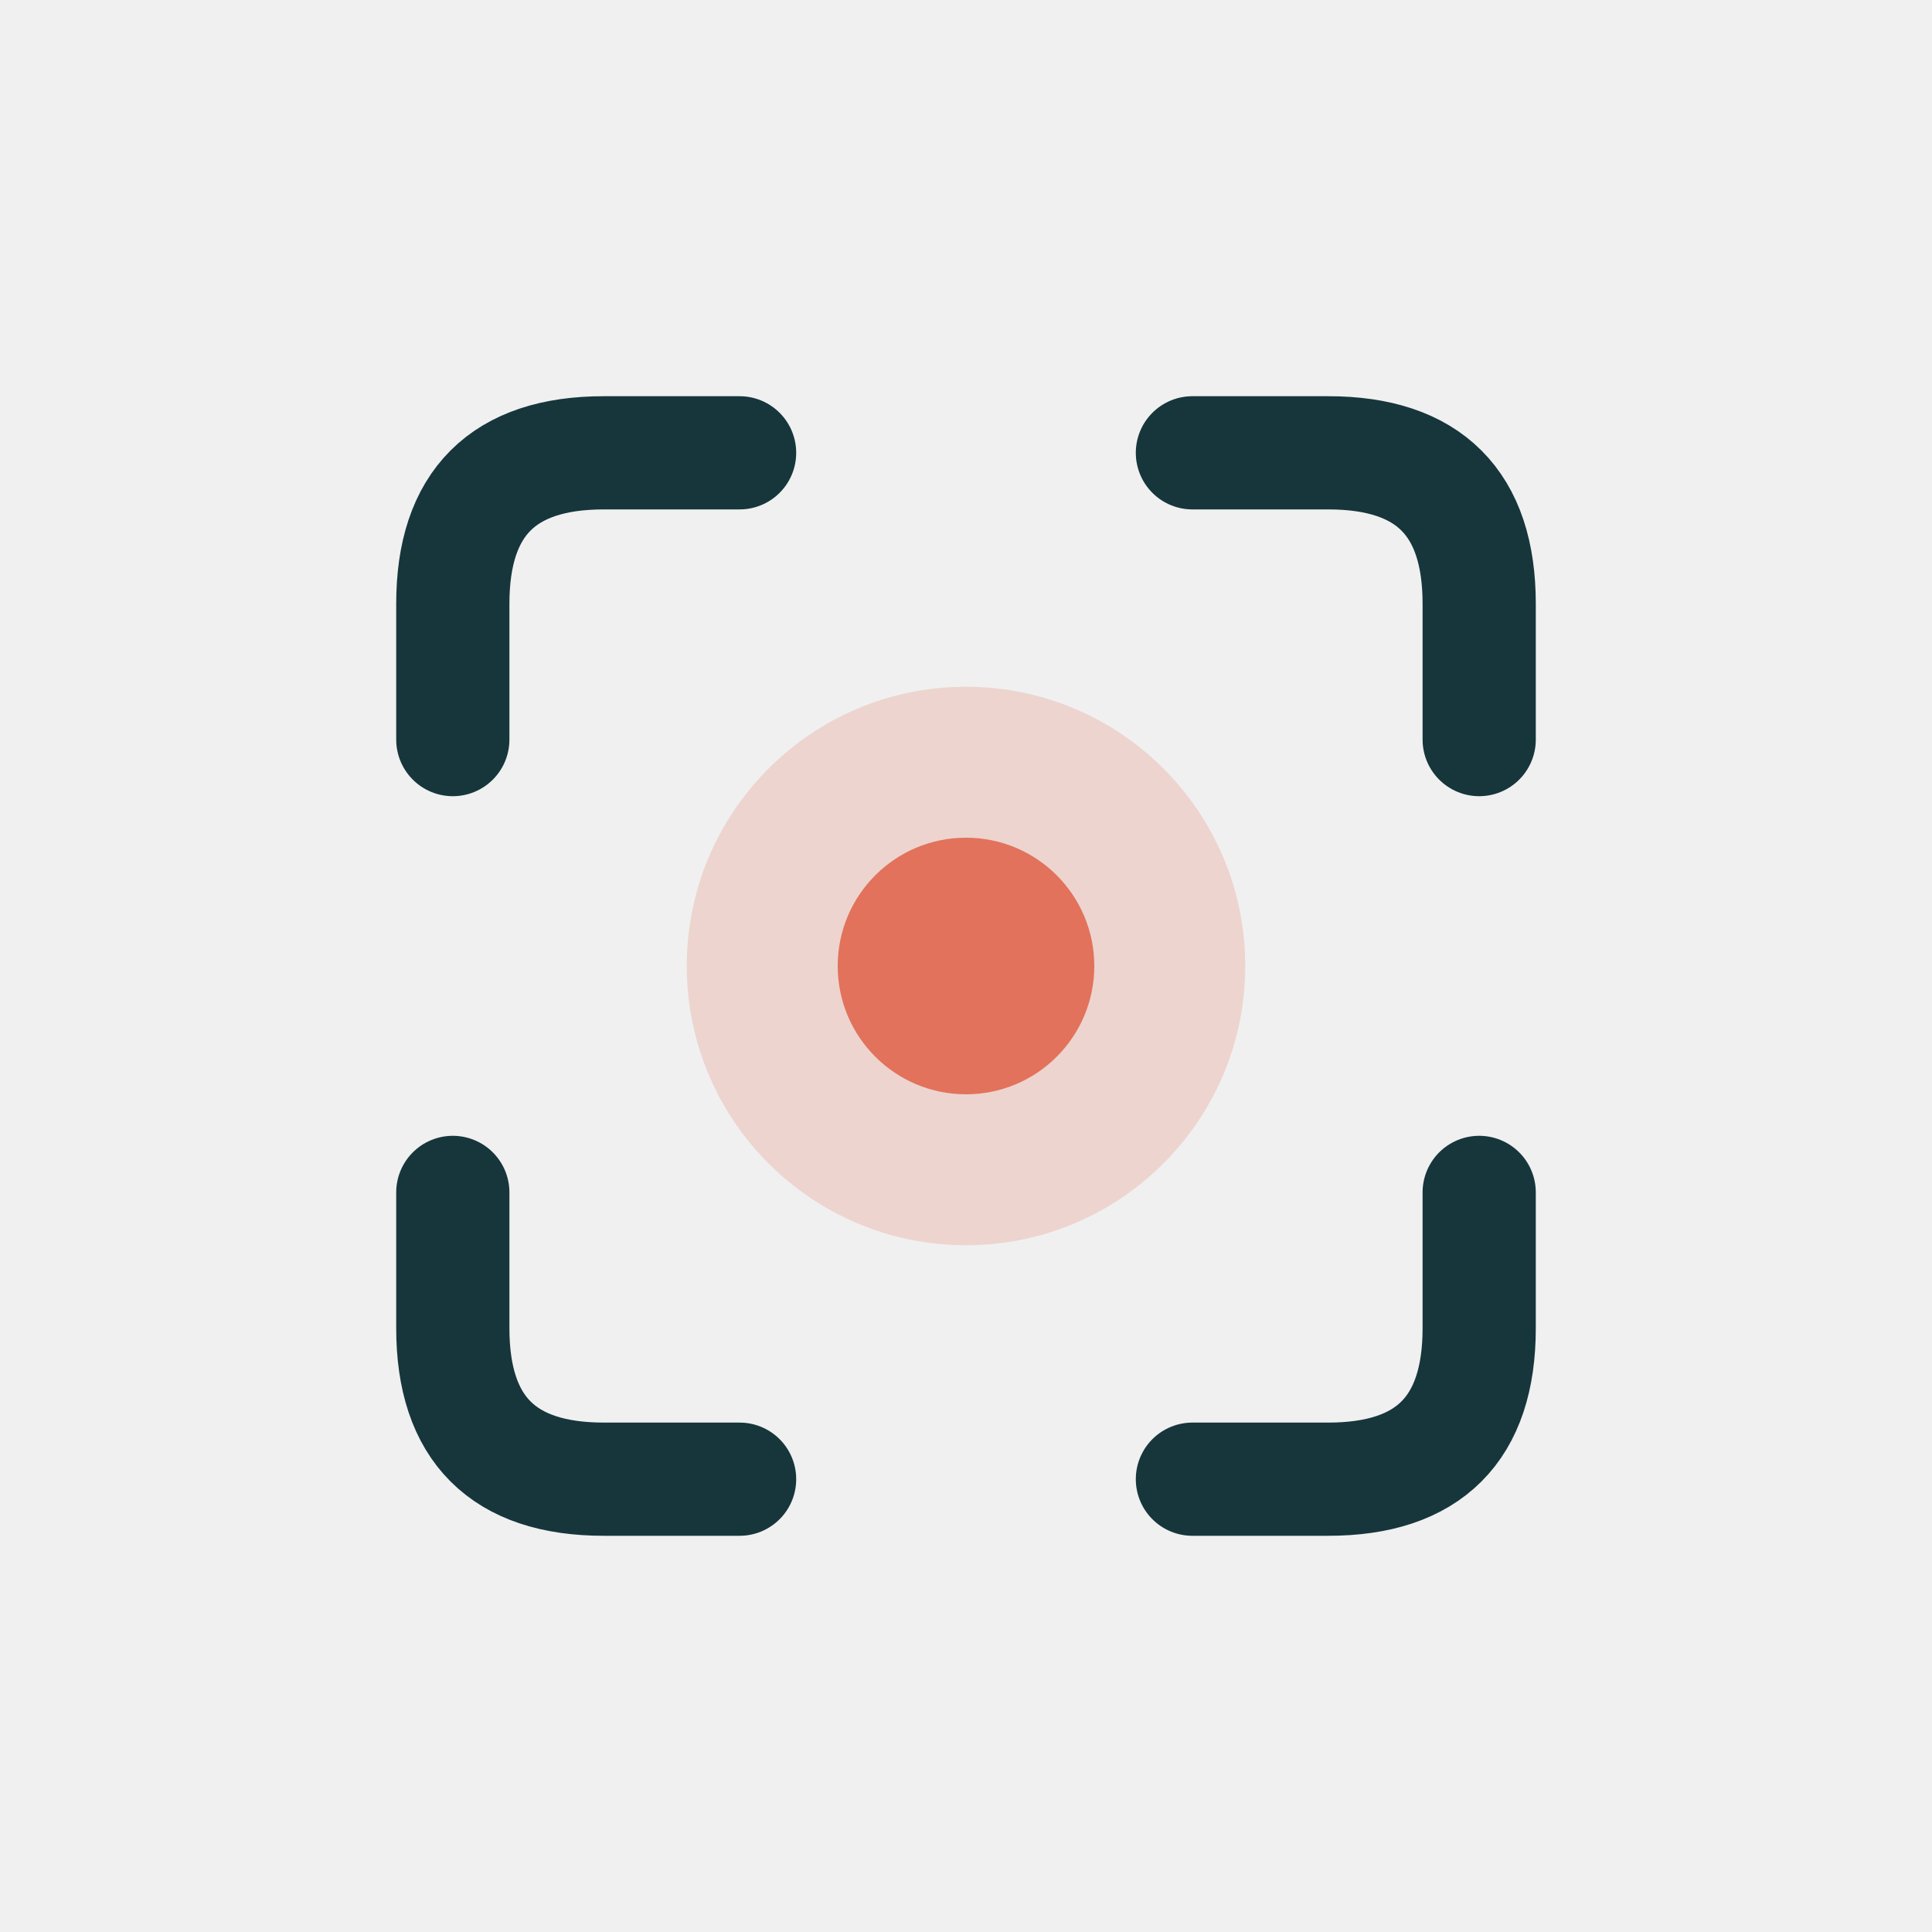
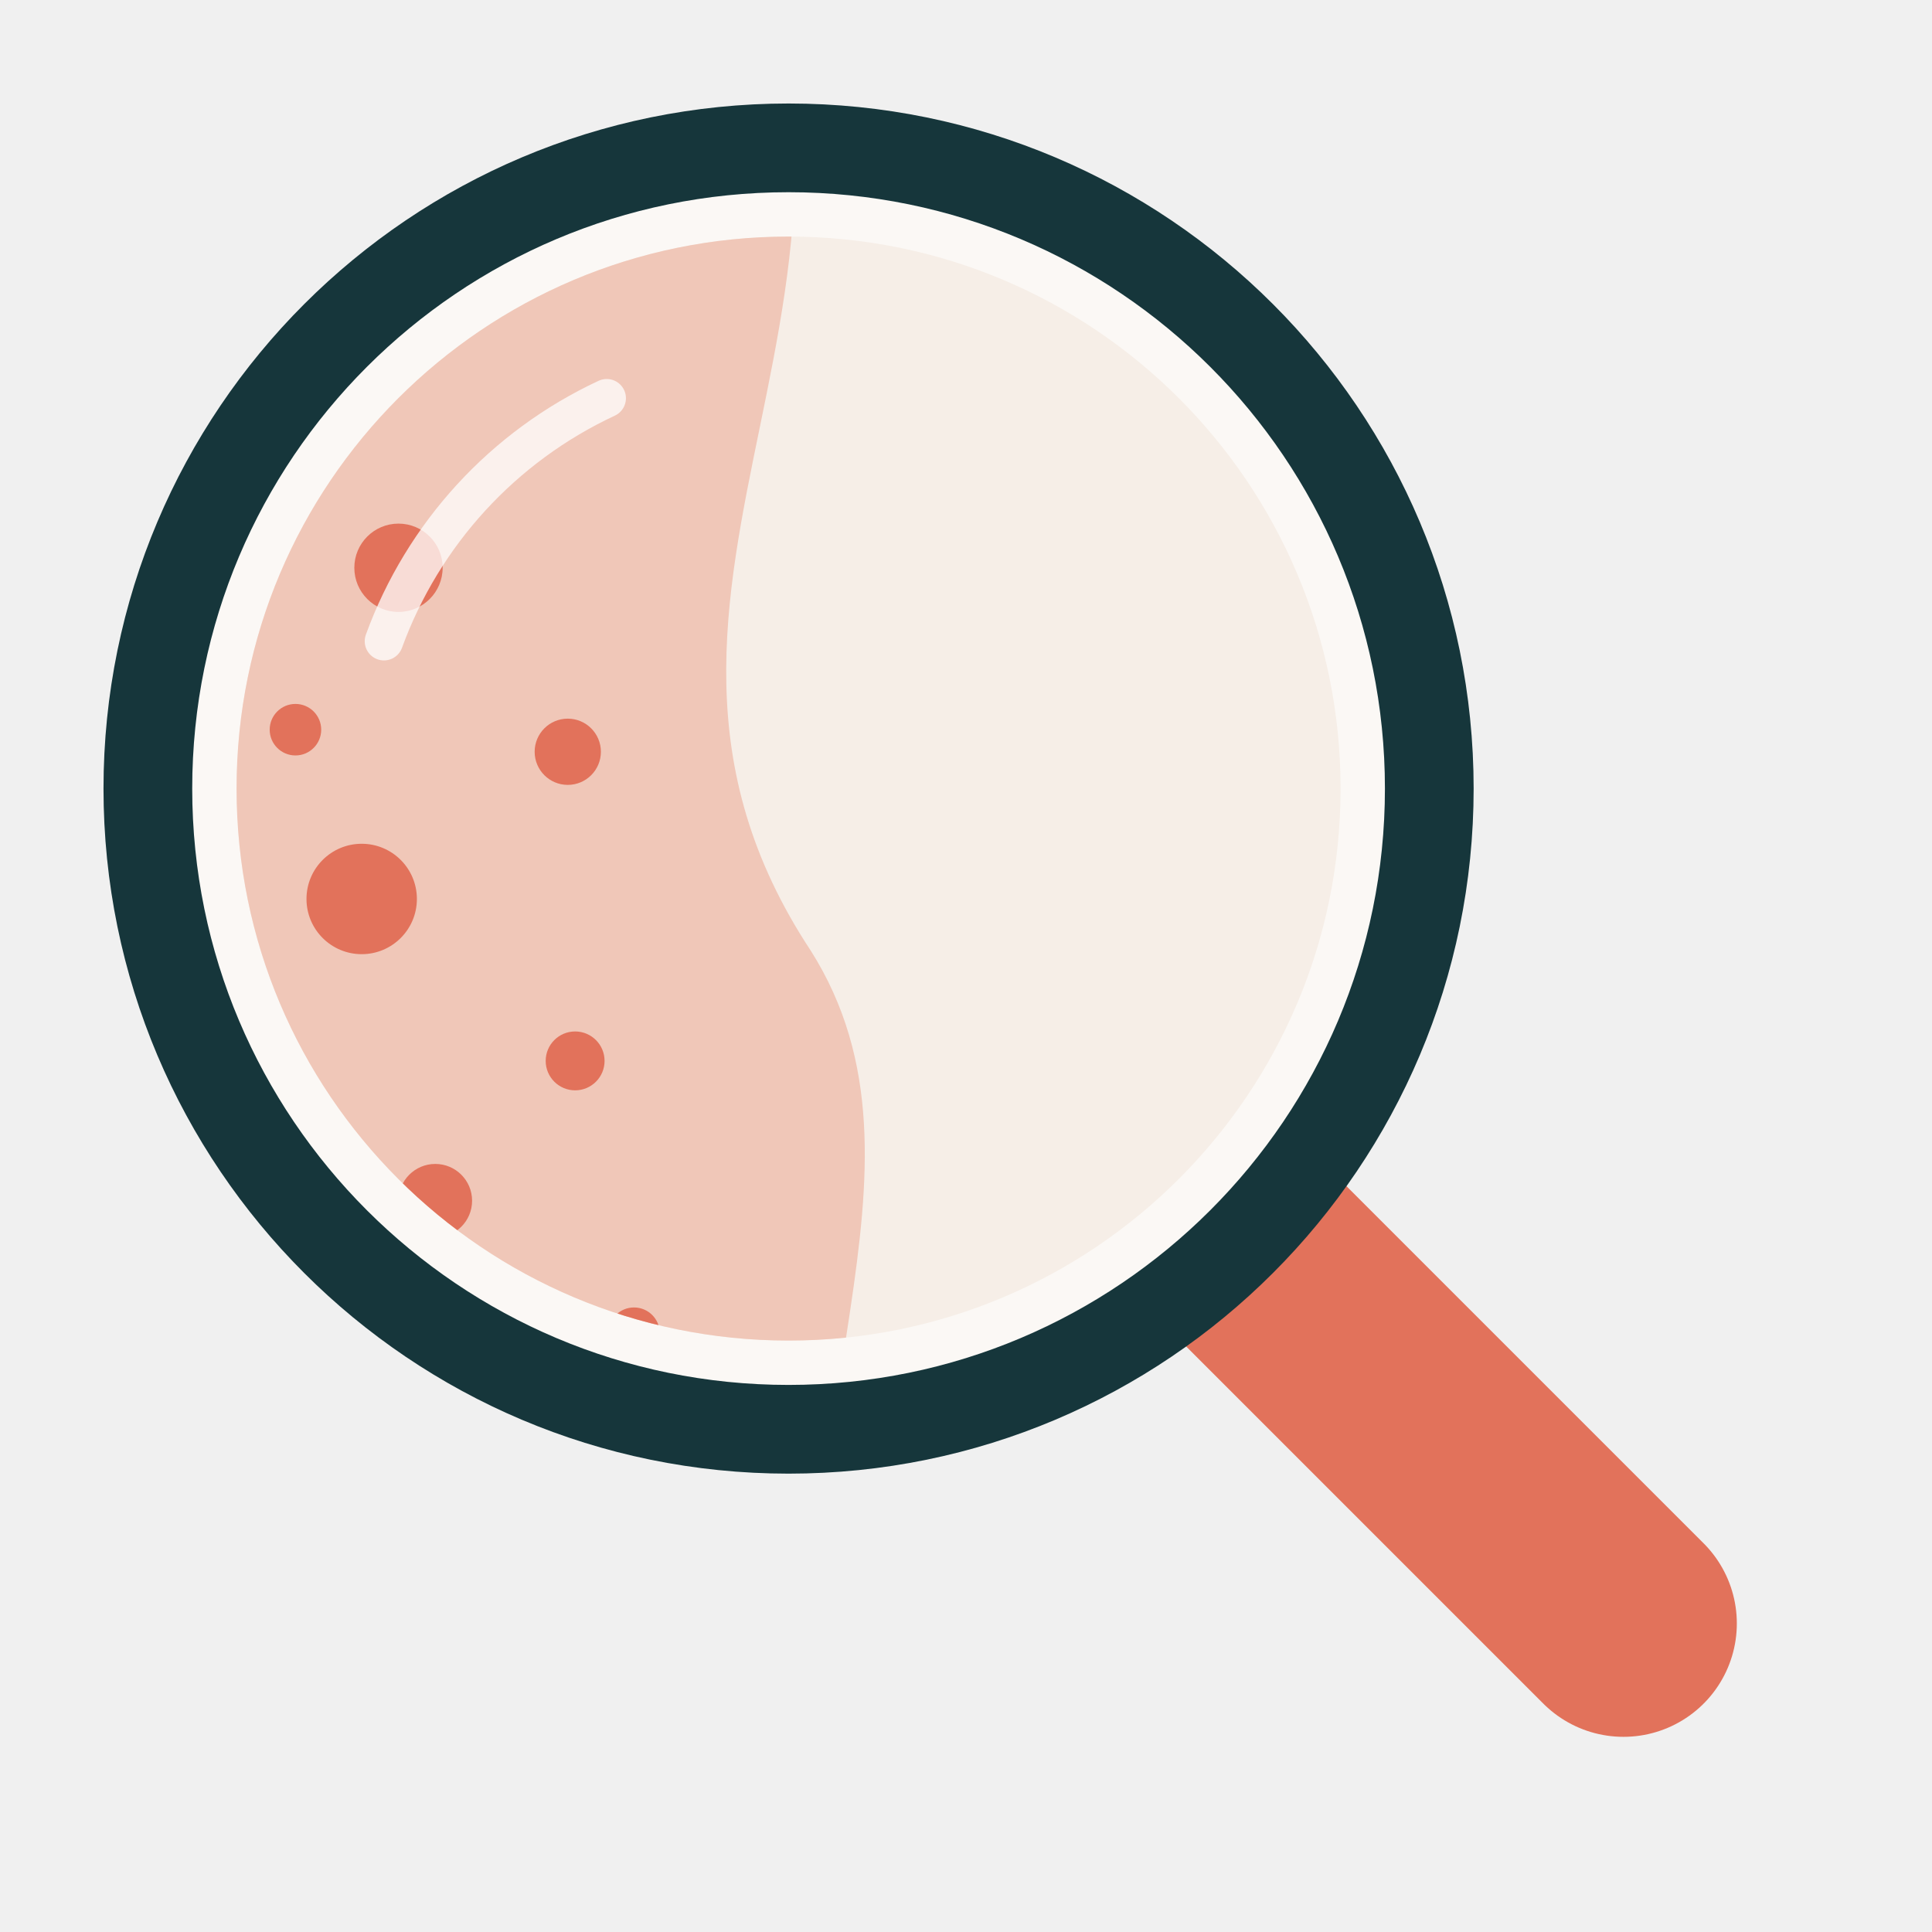
- <svg xmlns="http://www.w3.org/2000/svg" viewBox="0 0 512 512" width="512" height="512">
-   <g fill="none" stroke="#16363B" stroke-width="30" stroke-linecap="round">
-     <path d="M120 196 V160 Q120 120 160 120 H196" />
-     <path d="M316 120 H352 Q392 120 392 160 V196" />
-     <path d="M392 316 V352 Q392 392 352 392 H316" />
-     <path d="M196 392 H160 Q120 392 120 352 V316" />
+ <svg xmlns="http://www.w3.org/2000/svg" viewBox="60 60 392 392" width="512" height="512">
+   <line x1="311.9" y1="311.9" x2="389.4" y2="389.4" stroke="#E2725B" stroke-width="46" stroke-linecap="round" />
+   <circle cx="220" cy="220" r="130.0" fill="#FBF8F5" />
+   <defs>
+     <clipPath id="lens-ml">
+       <circle cx="256" cy="256" r="150" />
+     </clipPath>
+   </defs>
+   <g transform="translate(220 220) scale(0.74667) translate(-256 -256)">
+     <g clip-path="url(#lens-ml)">
+       <rect width="512" height="512" fill="#F6EEE7" />
+       <path d="M0 0 H 236 C 300 120 196 200 262 300 C 300 360 250 430 270 512 H 0 Z" fill="#F0C7B8" />
+       <circle cx="150" cy="196" r="12" fill="#E2725B" />
+       <circle cx="196" cy="246" r="9" fill="#E2725B" />
+       <circle cx="140" cy="286" r="15" fill="#E2725B" />
+       <circle cx="198" cy="330" r="8" fill="#E2725B" />
+       <circle cx="160" cy="368" r="10" fill="#E2725B" />
+       <circle cx="214" cy="404" r="7" fill="#E2725B" />
+       <circle cx="122" cy="240" r="7" fill="#E2725B" />
+     </g>
  </g>
-   <circle cx="256" cy="256" r="74" fill="#E2725B" opacity=".22" />
-   <circle cx="256" cy="256" r="34" fill="#E2725B" />
+   <path d="M137.9 190.1 A 87.4 87.4 0 0 1 183.1 140.8" fill="none" stroke="#FFFFFF" stroke-width="7.8" stroke-linecap="round" opacity=".75" />
+   <circle cx="220" cy="220" r="130.0" fill="none" stroke="#16363B" stroke-width="18" />
</svg>
